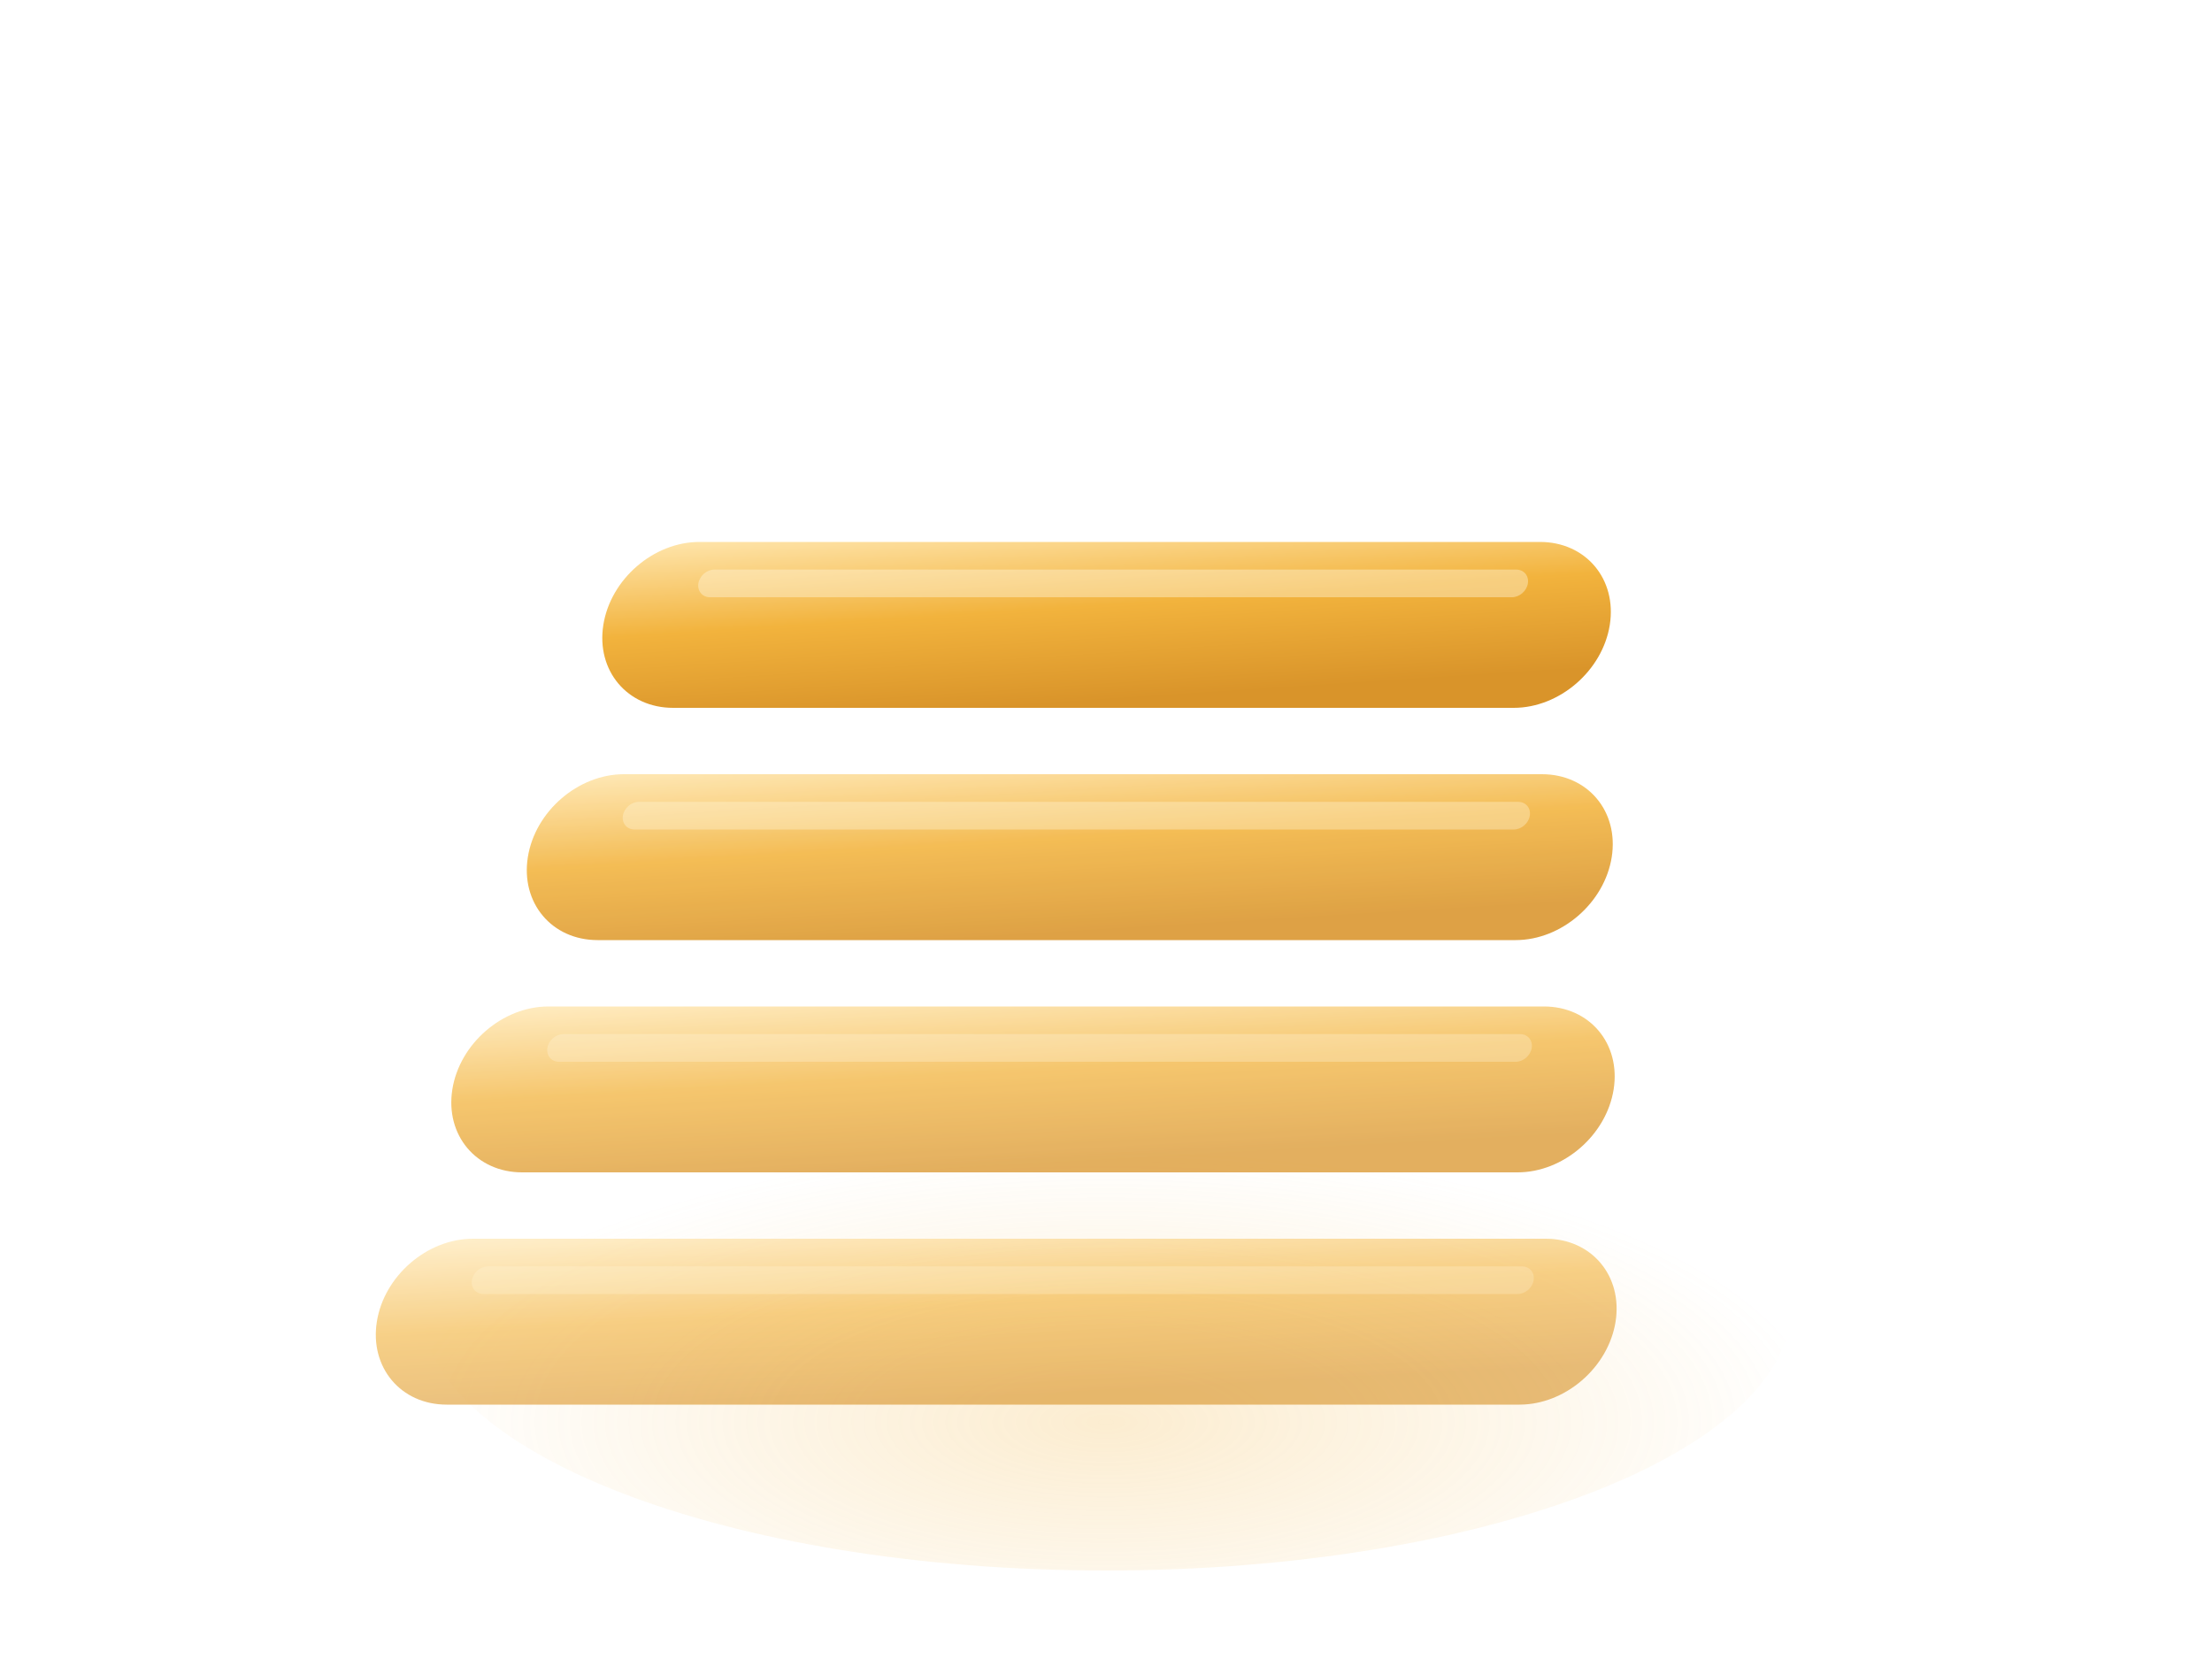
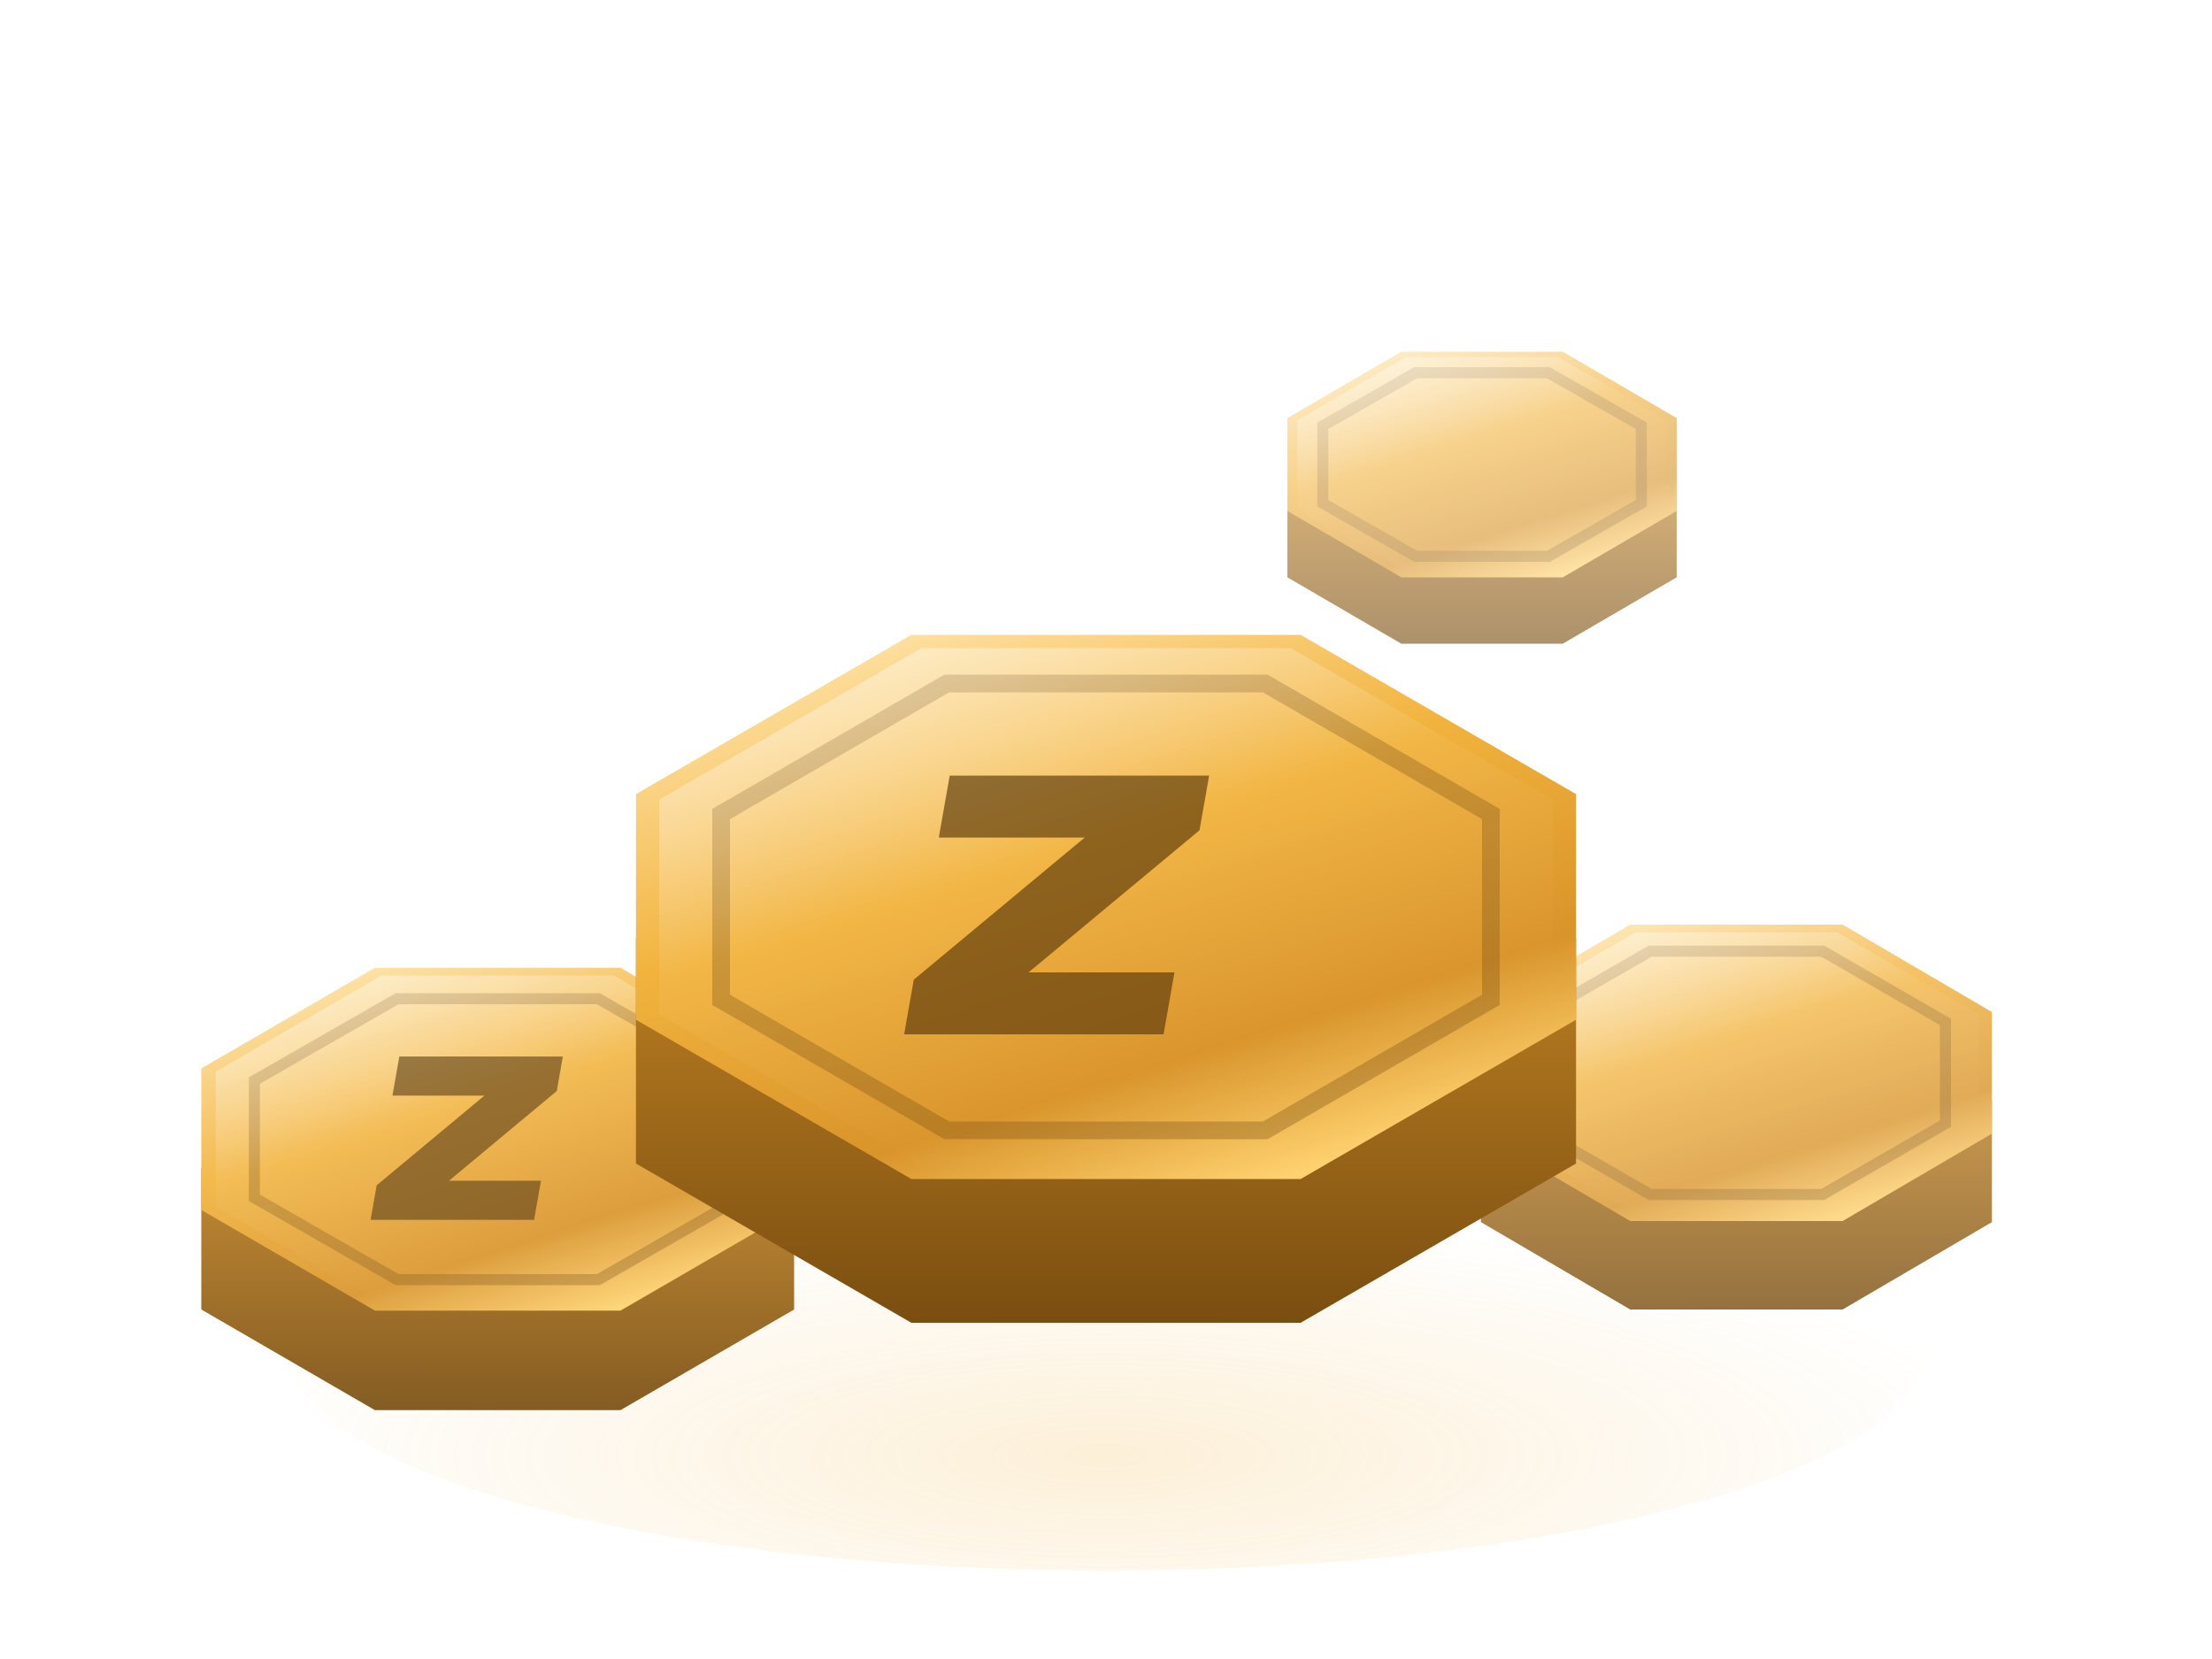
<svg xmlns="http://www.w3.org/2000/svg" viewBox="0 0 200 150" role="img" aria-label="חבילת קוינס">
  <defs>
-     <linearGradient id="g" x1="0" y1="0" x2="0.4" y2="1">
+     <linearGradient id="g" x1="0.15" y1="0" x2="0.7" y2="1">
      <stop offset="0" stop-color="#FFE6AE" />
-       <stop offset="0.5" stop-color="#F2B33D" />
-       <stop offset="1" stop-color="#D9942A" />
+       <stop offset="0.42" stop-color="#F2B33D" />
+       <stop offset="0.78" stop-color="#D9942A" />
+       <stop offset="1" stop-color="#FFD371" />
+     </linearGradient>
+     <linearGradient id="e" x1="0" y1="0" x2="0" y2="1">
+       <stop offset="0" stop-color="#D9942A" />
+       <stop offset="1" stop-color="#7A4E10" />
+     </linearGradient>
+     <linearGradient id="s" x1="0" y1="0" x2="0.55" y2="1">
+       <stop offset="0" stop-color="#FFFFFF" stop-opacity="0.5" />
+       <stop offset="0.5" stop-color="#FFFFFF" stop-opacity="0.05" />
+       <stop offset="1" stop-color="#FFFFFF" stop-opacity="0" />
    </linearGradient>
    <linearGradient id="b" x1="0" y1="0" x2="0.4" y2="1">
      <stop offset="0" stop-color="#A8C0FF" />
-       <stop offset="1" stop-color="#3B6DFF" />
+       <stop offset="1" stop-color="#2E5FF0" />
    </linearGradient>
-     <radialGradient id="p" cx="50%" cy="72%" r="52%">
-       <stop offset="0" stop-color="#F2B33D" stop-opacity="0.24" />
+     <radialGradient id="p" cx="50%" cy="74%" r="55%">
+       <stop offset="0" stop-color="#F2B33D" stop-opacity="0.20" />
      <stop offset="1" stop-color="#F2B33D" stop-opacity="0" />
    </radialGradient>
  </defs>
-   <ellipse cx="100" cy="118" rx="62" ry="24" fill="url(#p)" />
-   <g transform="skewX(-9) translate(9,0)">
-     <rect x="44" y="112" width="112" height="15" rx="7.5" fill="url(#g)" opacity="0.62" />
-     <rect x="52" y="114.5" width="96" height="2.5" rx="1.25" fill="#FFF6DC" opacity="0.26" />
-     <rect x="47.5" y="91" width="105" height="15" rx="7.5" fill="url(#g)" opacity="0.747" />
-     <rect x="55.5" y="93.5" width="89" height="2.5" rx="1.25" fill="#FFF6DC" opacity="0.314" />
-     <rect x="51" y="70" width="98" height="15" rx="7.5" fill="url(#g)" opacity="0.873" />
-     <rect x="59" y="72.5" width="82" height="2.5" rx="1.25" fill="#FFF6DC" opacity="0.367" />
-     <rect x="54.5" y="49" width="91" height="15" rx="7.5" fill="url(#g)" opacity="1" />
-     <rect x="62.5" y="51.5" width="75" height="2.5" rx="1.25" fill="#FFF6DC" opacity="0.42" />
+   <ellipse cx="100" cy="122" rx="74" ry="20" fill="url(#p)" />
+   <g opacity="0.62">
+     <polygon points="151.6,52.2 141.3,58.2 126.7,58.2 116.4,52.2 116.4,43.8 126.7,37.8 141.3,37.8 151.6,43.8" fill="url(#e)" />
+     <polygon points="151.6,46.2 141.3,52.2 126.7,52.2 116.4,46.2 116.4,37.8 126.7,31.8 141.3,31.8 151.6,37.8" fill="url(#g)" />
+     <polygon points="148.4,45.5 140.0,50.3 128.0,50.3 119.6,45.5 119.6,38.5 128.0,33.7 140.0,33.7 148.4,38.5" fill="none" stroke="#7A4E10" stroke-opacity="0.34" stroke-width="1" />
+     <polygon points="150.7,46.0 140.9,51.7 127.1,51.7 117.3,46.0 117.3,38.0 127.1,32.3 140.9,32.3 150.7,38.0" fill="url(#s)" />
+   </g>
+   <g opacity="0.8">
+     <polygon points="180.1,110.5 166.6,118.4 147.4,118.4 133.9,110.5 133.9,99.5 147.4,91.6 166.6,91.6 180.1,99.5" fill="url(#e)" />
+     <polygon points="180.1,102.5 166.6,110.4 147.4,110.4 133.9,102.5 133.9,91.5 147.4,83.6 166.6,83.6 180.1,91.5" fill="url(#g)" />
+     <polygon points="175.9,101.6 164.8,108.0 149.2,108.0 138.1,101.6 138.1,92.4 149.2,86.0 164.8,86.0 175.9,92.4" fill="none" stroke="#7A4E10" stroke-opacity="0.34" stroke-width="1" />
+     <polygon points="178.9,102.3 166.1,109.7 147.9,109.7 135.1,102.3 135.1,91.7 147.9,84.3 166.1,84.3 178.9,91.7" fill="url(#s)" />
+   </g>
+   <g opacity="0.92">
+     <polygon points="71.8,118.4 56.1,127.5 33.9,127.5 18.2,118.4 18.2,105.6 33.9,96.5 56.1,96.5 71.8,105.6" fill="url(#e)" />
+     <polygon points="71.8,109.4 56.1,118.5 33.9,118.5 18.2,109.4 18.2,96.6 33.9,87.5 56.1,87.5 71.8,96.6" fill="url(#g)" />
+     <polygon points="67.0,108.3 54.1,115.7 35.9,115.7 23.0,108.3 23.0,97.7 35.9,90.3 54.1,90.3 67.0,97.7" fill="none" stroke="#7A4E10" stroke-opacity="0.34" stroke-width="1" />
+     <polygon points="70.5,109.1 55.5,117.8 34.5,117.8 19.5,109.1 19.5,96.9 34.5,88.2 55.5,88.2 70.5,96.9" fill="url(#s)" />
+     <g transform="translate(30.2,89.7) scale(0.462,0.416) skewX(-9)" fill="#5A390A" fill-opacity="0.66">
+       <path d="M15 14 H47 V21.5 L29 41 H47 V49.5 H15 V42 L33 22.5 H15 Z" />
+     </g>
+   </g>
+   <g opacity="1">
+     <polygon points="142.5,105.2 117.6,119.6 82.4,119.6 57.5,105.2 57.5,84.8 82.4,70.4 117.6,70.4 142.5,84.8" fill="url(#e)" />
+     <polygon points="142.5,92.2 117.6,106.6 82.4,106.6 57.5,92.2 57.5,71.8 82.4,57.4 117.6,57.4 142.5,71.8" fill="url(#g)" />
+     <polygon points="134.8,90.4 114.4,102.2 85.6,102.2 65.2,90.4 65.2,73.6 85.6,61.8 114.4,61.8 134.8,73.6" fill="none" stroke="#7A4E10" stroke-opacity="0.34" stroke-width="1.6" />
+     <polygon points="140.4,91.7 116.7,105.4 83.3,105.4 59.6,91.7 59.6,72.3 83.3,58.6 116.7,58.6 140.4,72.3" fill="url(#s)" />
+     <g transform="translate(76.5,60.9) scale(0.733,0.659) skewX(-9)" fill="#5A390A" fill-opacity="0.66">
+       <path d="M15 14 H47 V21.5 L29 41 H47 V49.5 H15 V42 L33 22.5 H15 Z" />
+     </g>
  </g>
</svg>
